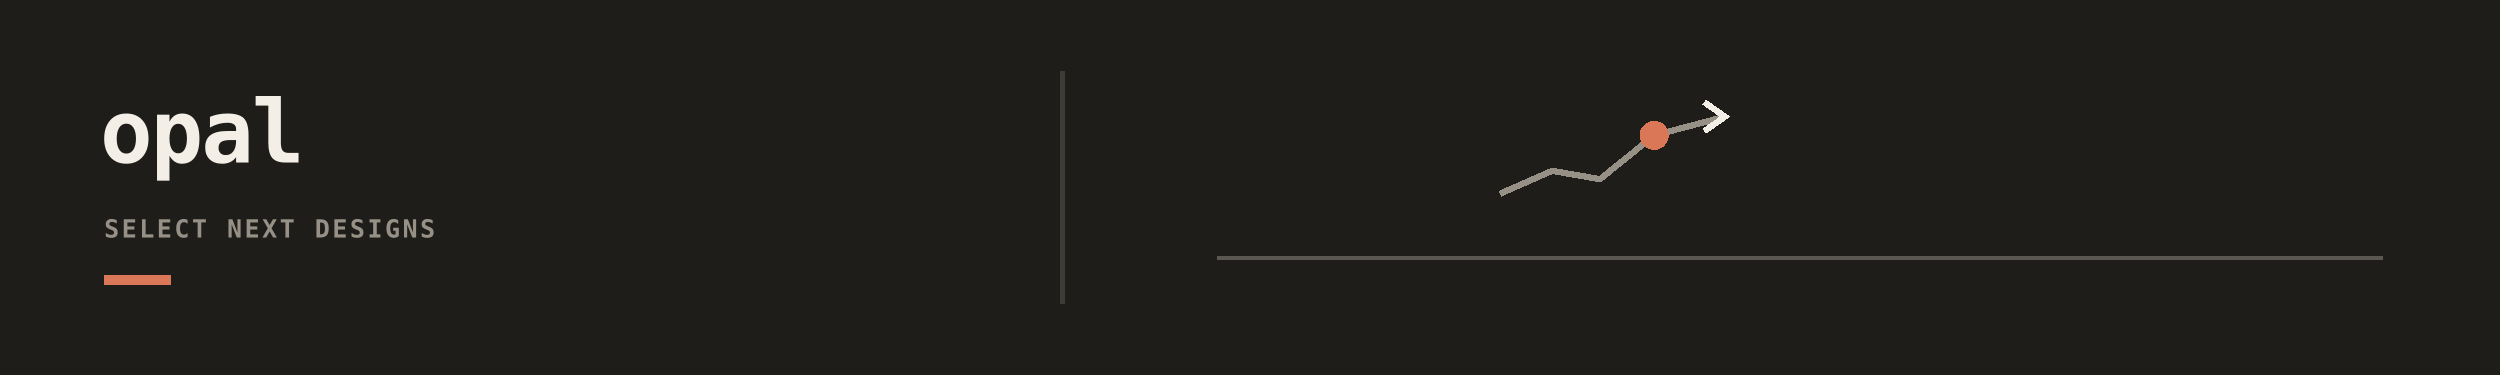
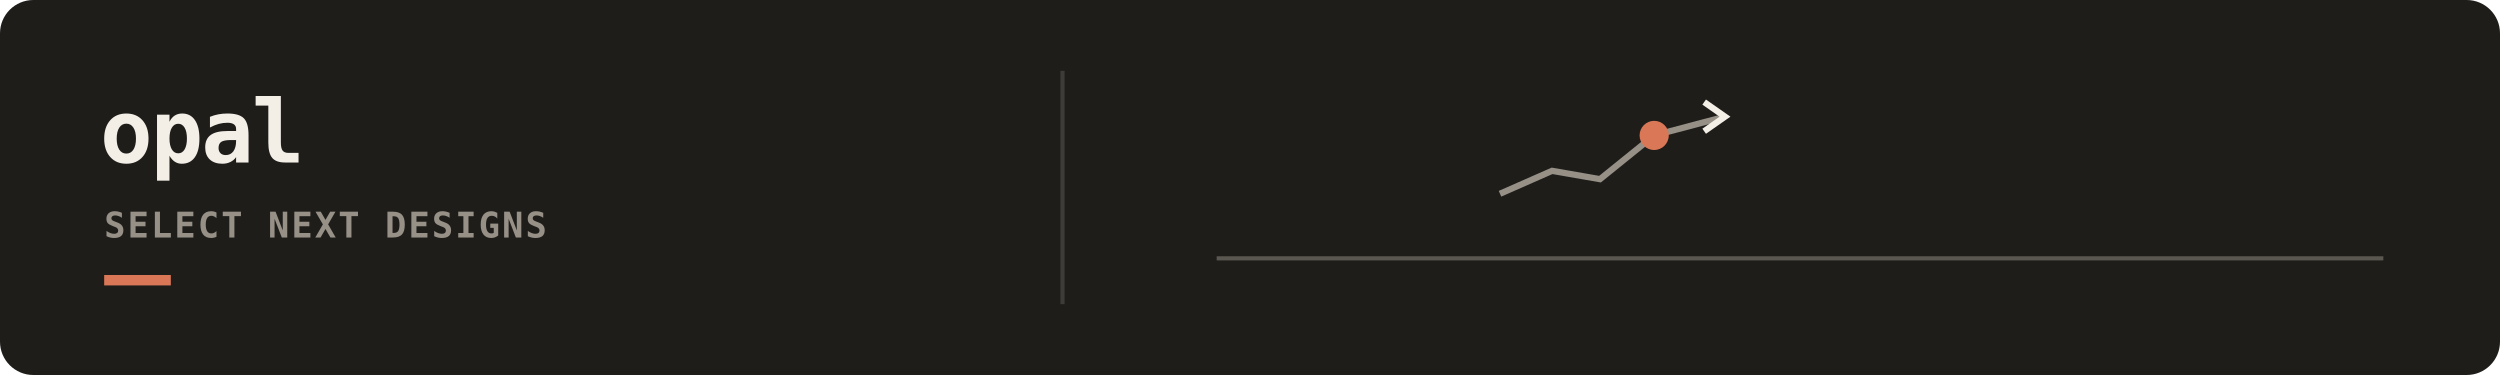
- <svg xmlns="http://www.w3.org/2000/svg" width="1200" height="180" viewBox="0 0 1200 180" fill="none" role="img" aria-labelledby="opal-banner-title opal-banner-description" shape-rendering="crispEdges">
-   <rect width="1200" height="180" fill="#1E1D1A" />
+ <svg xmlns="http://www.w3.org/2000/svg" width="1200" height="180" viewBox="0 0 1200 180" fill="none" role="img" aria-labelledby="opal-banner-title opal-banner-description" shape-rendering="geometricPrecision">
+   <rect width="1200" height="180" rx="16" fill="#1E1D1A" />
  <g font-family="Menlo, Monaco, Consolas, monospace">
    <text x="48" y="78" fill="#F3EFE7" font-size="42" font-weight="700" letter-spacing="-1">opal</text>
-     <text x="50" y="114" fill="#969087" font-size="12" font-weight="700" letter-spacing="1.2">SELECT NEXT DESIGNS</text>
+     <text x="50" y="114" fill="#969087" font-size="17" font-weight="700" letter-spacing="1">SELECT NEXT DESIGNS</text>
    <rect x="50" y="132" width="32" height="5" fill="#D97757" />
  </g>
  <path d="M510 34V146" stroke="#3F3C37" stroke-width="2" />
  <path d="M584 124H1144" stroke="#5A5650" stroke-width="2" />
  <g transform="translate(720 48)">
    <path d="M0 45L25 34L48 38L74 17L108 8" stroke="#969087" stroke-width="3" fill="none" />
    <circle cx="74" cy="17" r="7" fill="#D97757" />
    <path d="M98 1L108 8L98 15" stroke="#F3EFE7" stroke-width="3" fill="none" />
  </g>
</svg>
